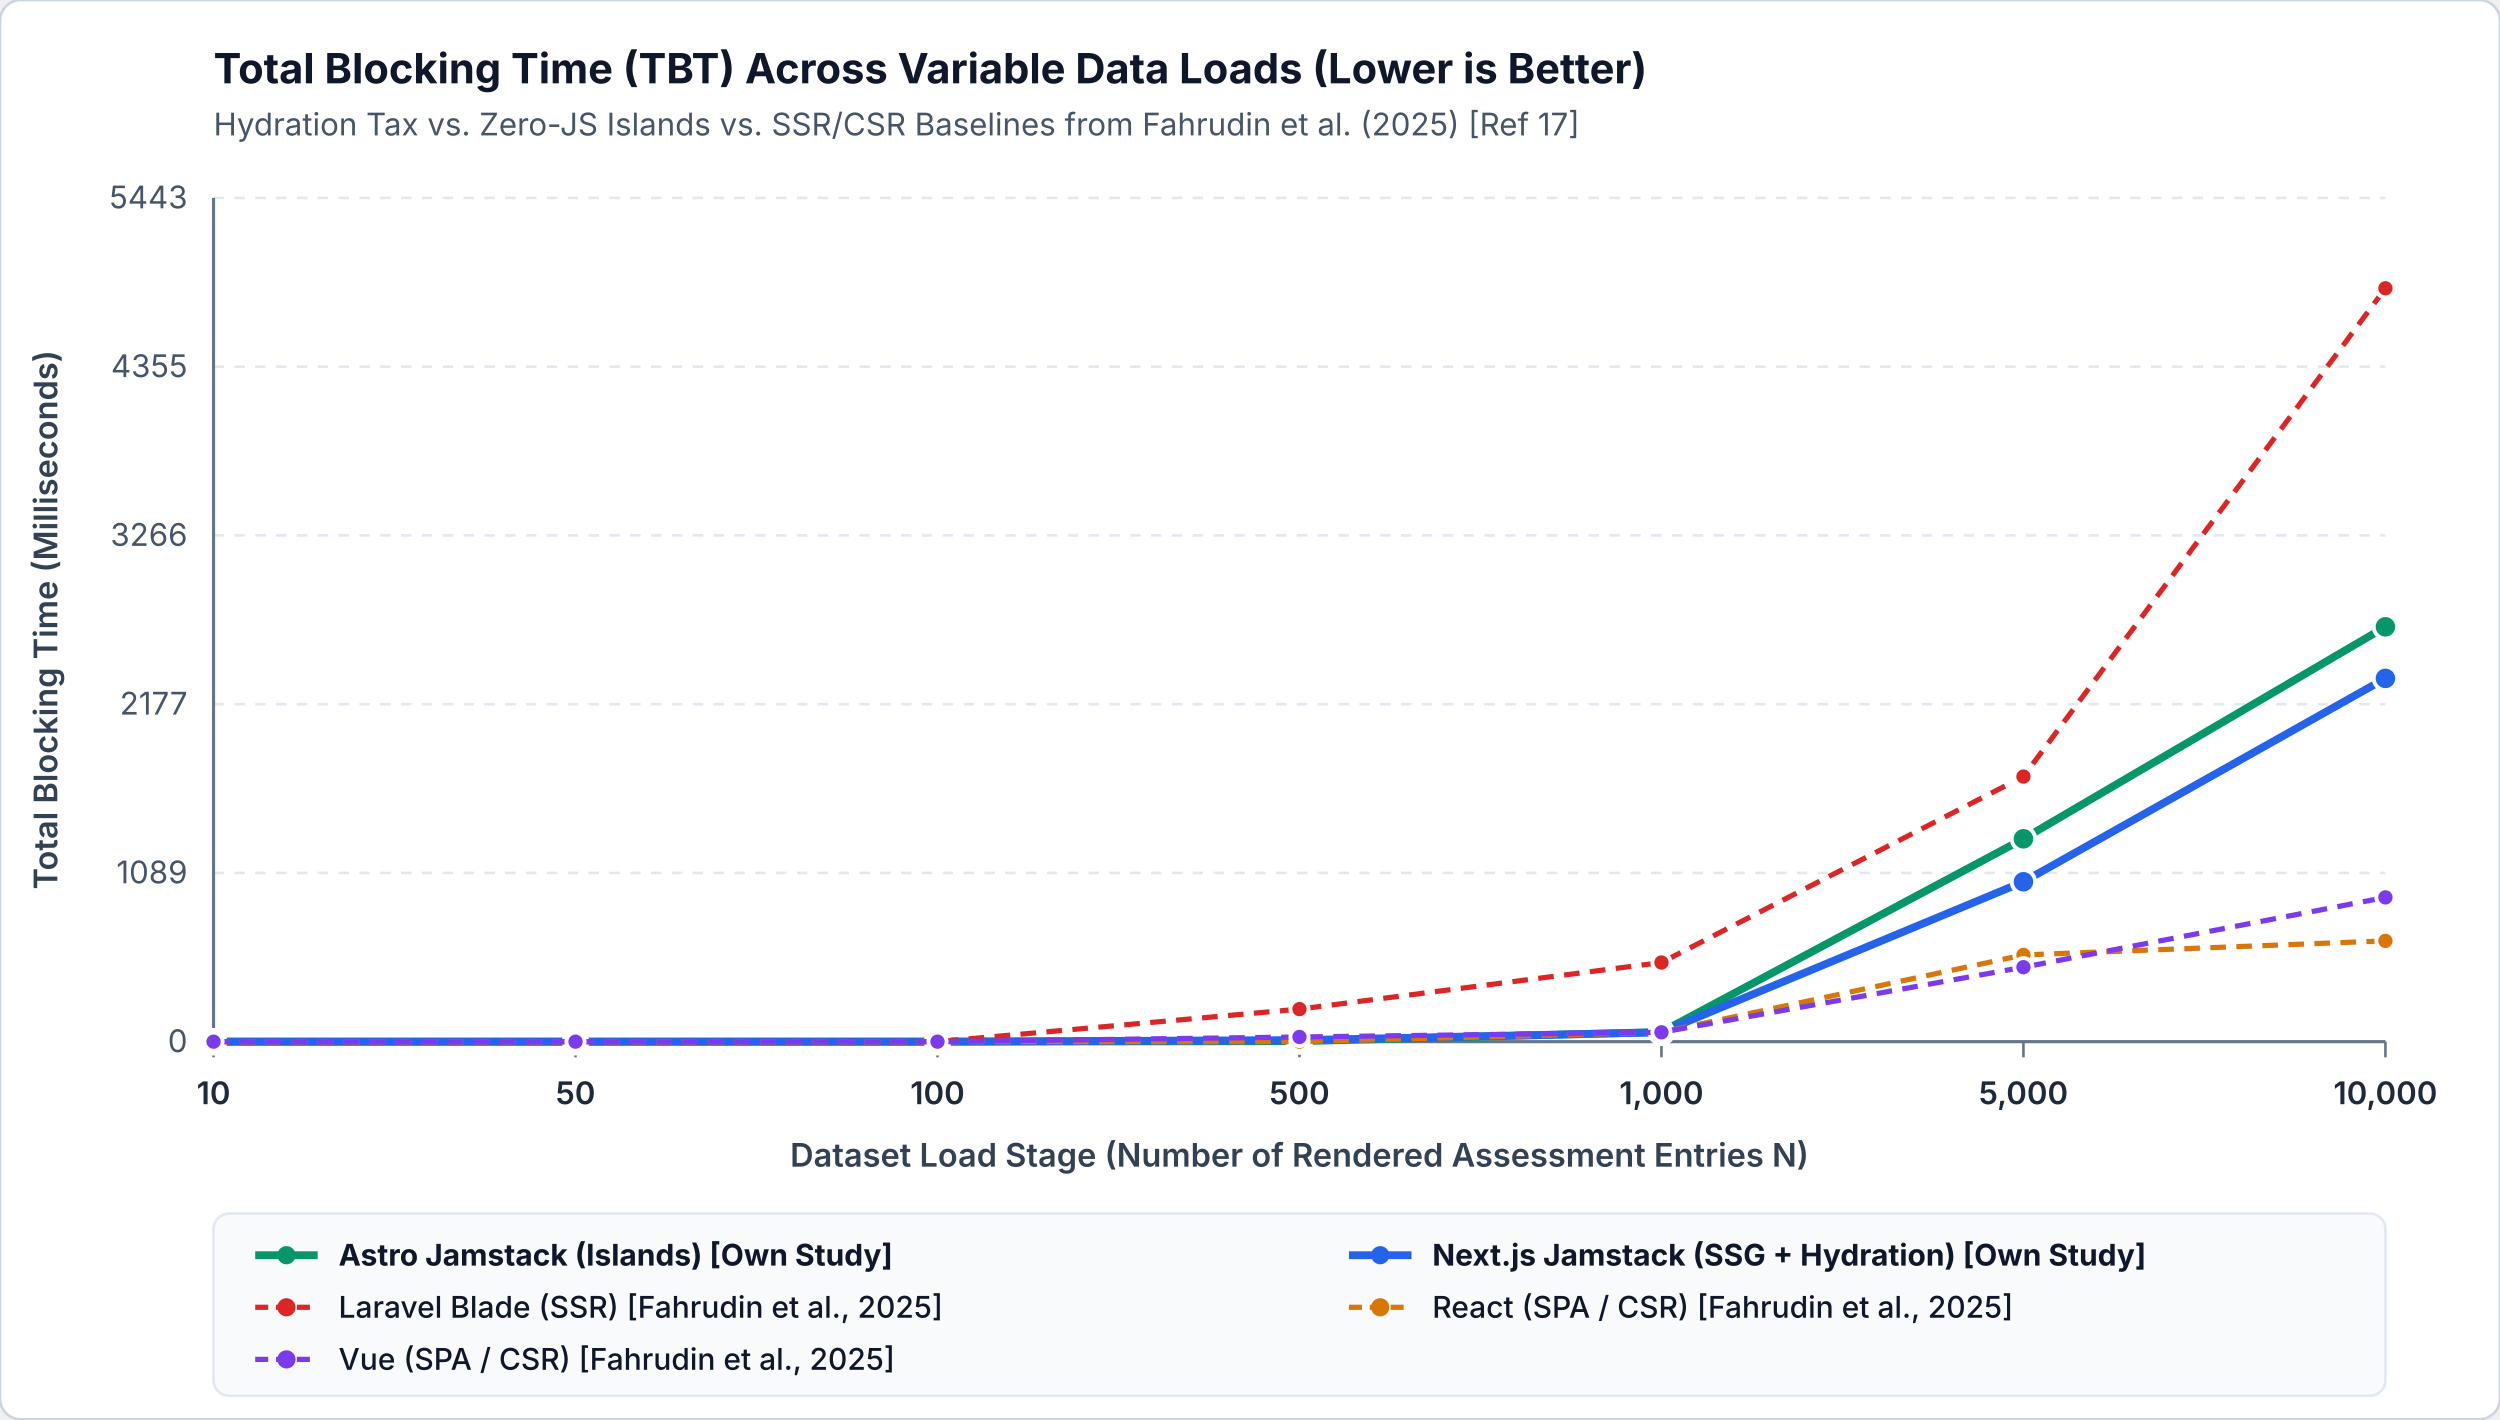
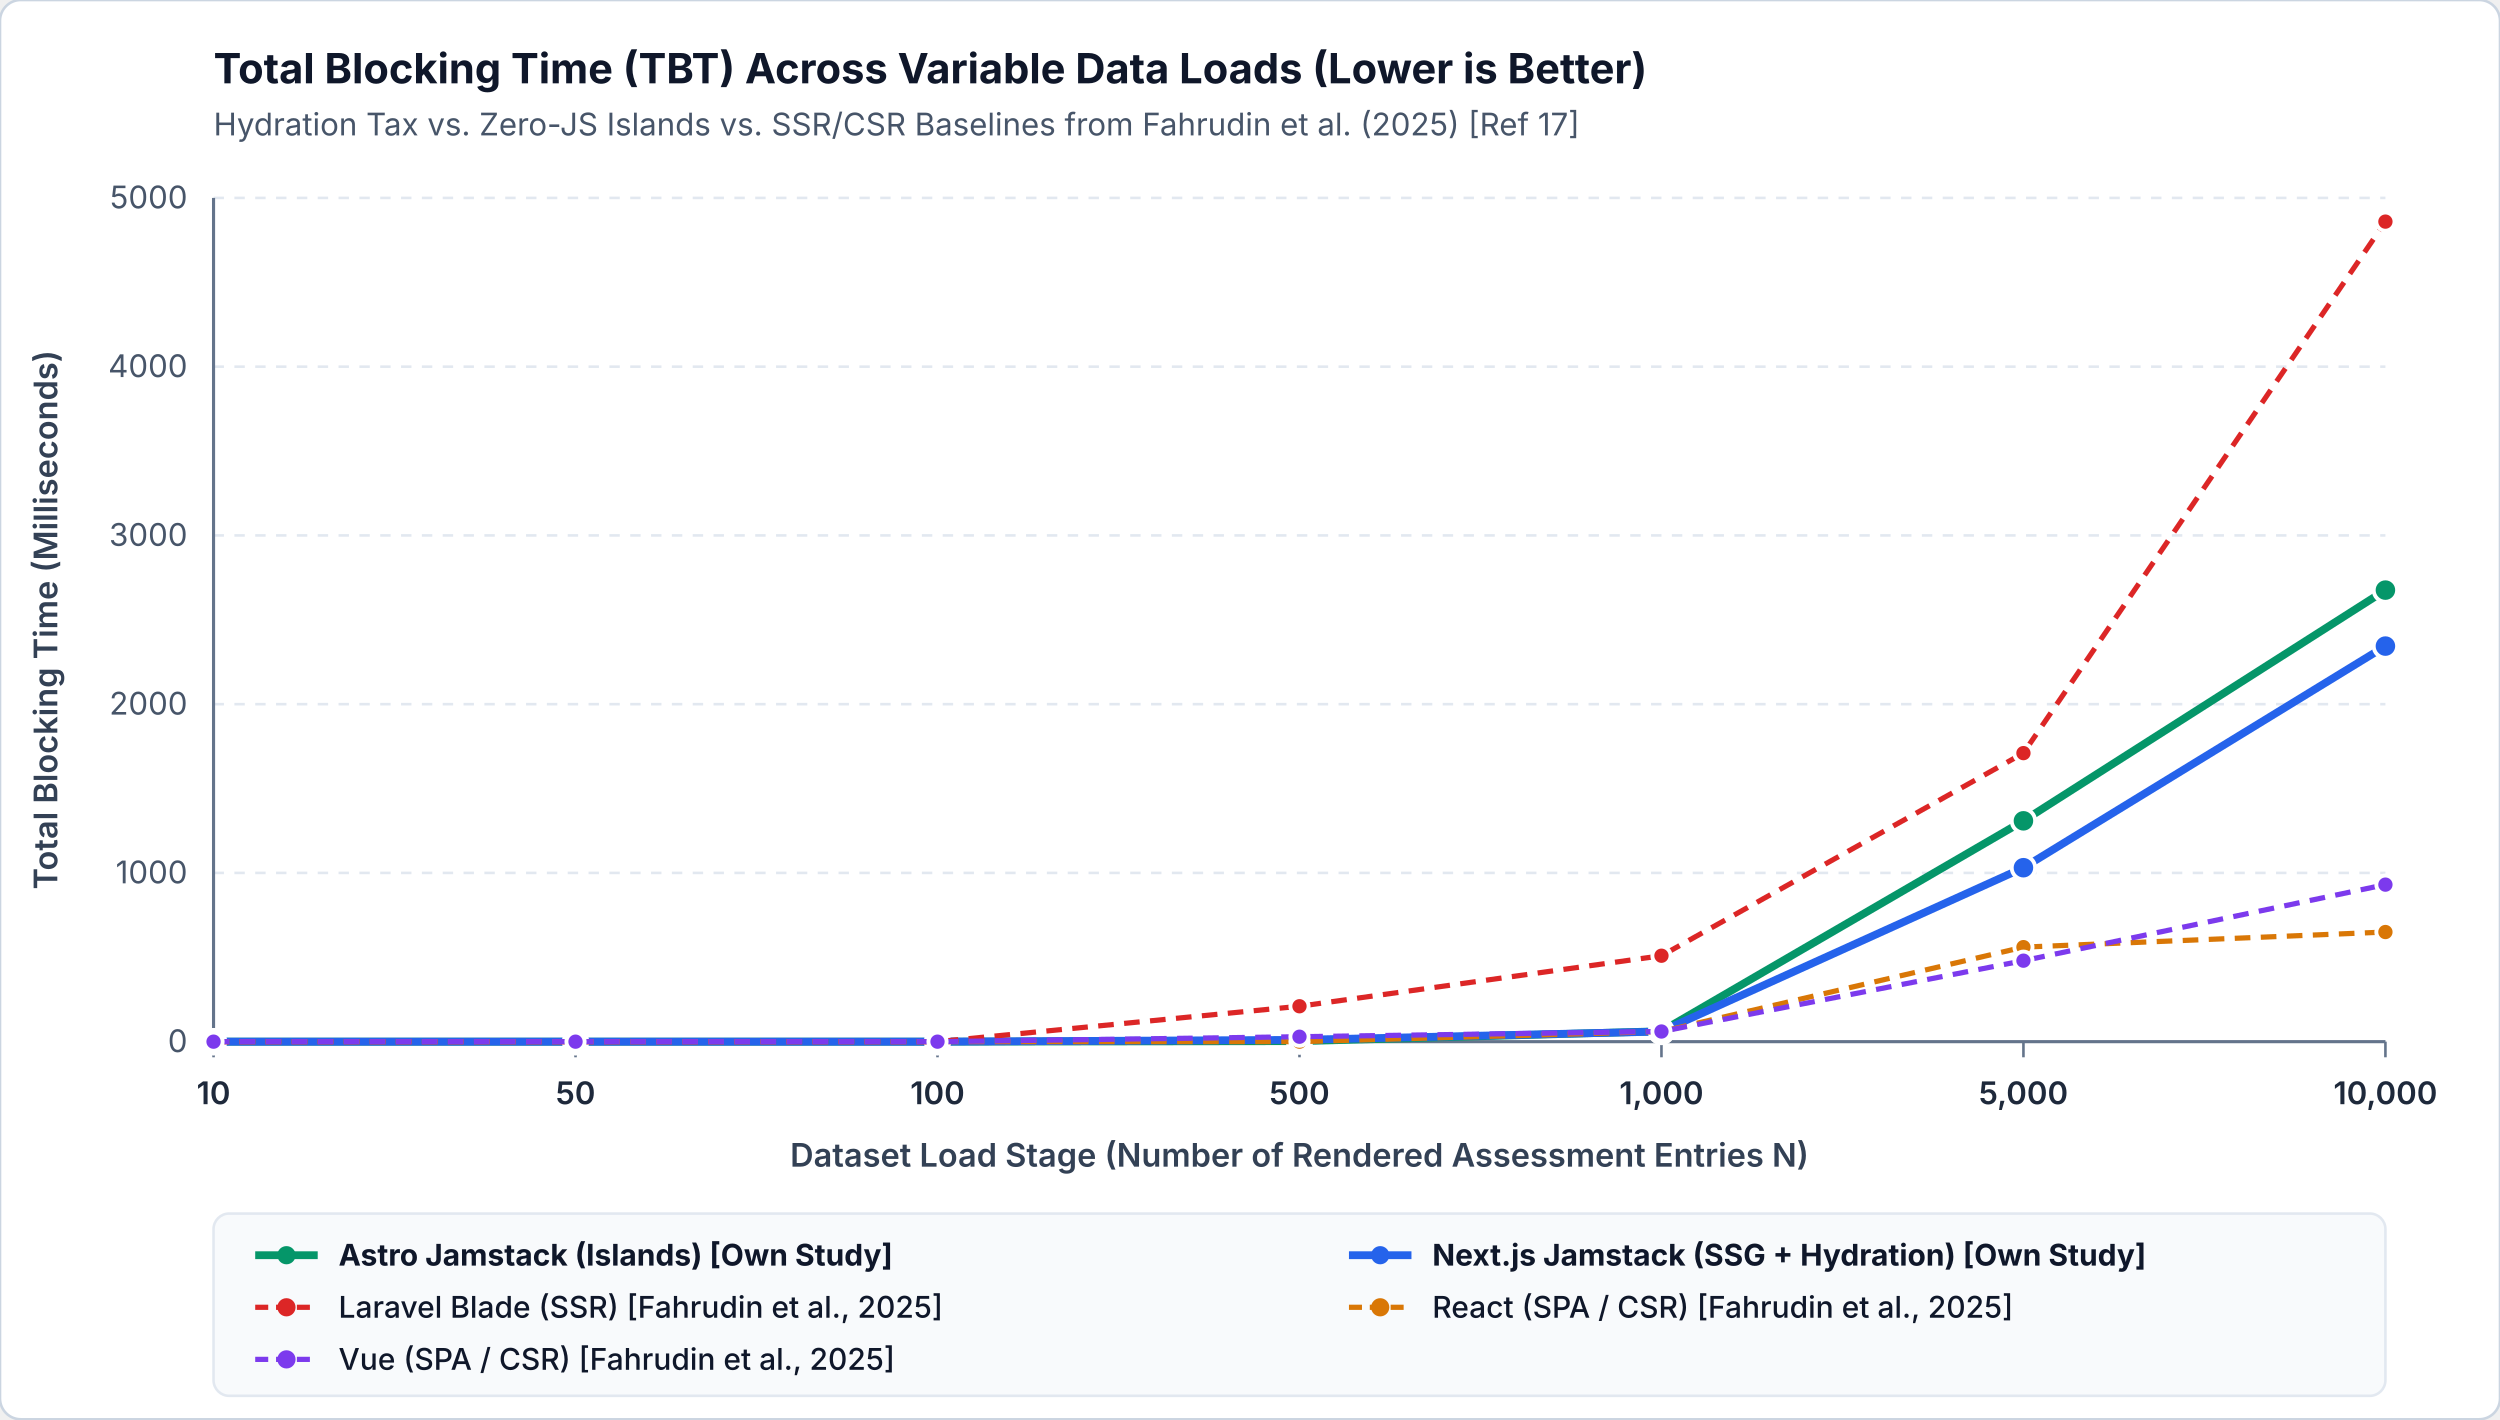
<svg xmlns="http://www.w3.org/2000/svg" viewBox="0 0 960 545" width="100%" height="100%">
  <rect width="960" height="545" fill="#ffffff" rx="8" stroke="#cbd5e1" stroke-width="1" />
  <text x="82" y="32" font-family="Inter, system-ui, sans-serif" font-size="16" font-weight="700" fill="#0f172a">Total Blocking Time (TBT) Across Variable Data Loads (Lower is Better)</text>
  <text x="82" y="52" font-family="Inter, system-ui, sans-serif" font-size="12" fill="#475569">Hydration Tax vs. Zero-JS Islands vs. SSR/CSR Baselines from Fahrudin et al. (2025) [Ref 17]</text>
  <line x1="82" y1="400" x2="916" y2="400" stroke="#e2e8f0" stroke-dasharray="none" stroke-width="1" />
  <text x="72" y="404" text-anchor="end" font-family="Inter, system-ui, sans-serif" font-size="12" fill="#475569">0</text>
  <line x1="82" y1="335.2" x2="916" y2="335.2" stroke="#e2e8f0" stroke-dasharray="4 4" stroke-width="1" />
-   <text x="72" y="339.2" text-anchor="end" font-family="Inter, system-ui, sans-serif" font-size="12" fill="#475569">1089</text>
+   <text x="72" y="339.2" text-anchor="end" font-family="Inter, system-ui, sans-serif" font-size="12" fill="#475569">1000</text>
  <line x1="82" y1="270.4" x2="916" y2="270.4" stroke="#e2e8f0" stroke-dasharray="4 4" stroke-width="1" />
-   <text x="72" y="274.4" text-anchor="end" font-family="Inter, system-ui, sans-serif" font-size="12" fill="#475569">2177</text>
+   <text x="72" y="274.4" text-anchor="end" font-family="Inter, system-ui, sans-serif" font-size="12" fill="#475569">2000</text>
  <line x1="82" y1="205.6" x2="916" y2="205.6" stroke="#e2e8f0" stroke-dasharray="4 4" stroke-width="1" />
-   <text x="72" y="209.6" text-anchor="end" font-family="Inter, system-ui, sans-serif" font-size="12" fill="#475569">3266</text>
+   <text x="72" y="209.6" text-anchor="end" font-family="Inter, system-ui, sans-serif" font-size="12" fill="#475569">3000</text>
  <line x1="82" y1="140.8" x2="916" y2="140.8" stroke="#e2e8f0" stroke-dasharray="4 4" stroke-width="1" />
-   <text x="72" y="144.8" text-anchor="end" font-family="Inter, system-ui, sans-serif" font-size="12" fill="#475569">4355</text>
+   <text x="72" y="144.8" text-anchor="end" font-family="Inter, system-ui, sans-serif" font-size="12" fill="#475569">4000</text>
  <line x1="82" y1="76" x2="916" y2="76" stroke="#e2e8f0" stroke-dasharray="4 4" stroke-width="1" />
-   <text x="72" y="80" text-anchor="end" font-family="Inter, system-ui, sans-serif" font-size="12" fill="#475569">5443</text>
+   <text x="72" y="80" text-anchor="end" font-family="Inter, system-ui, sans-serif" font-size="12" fill="#475569">5000</text>
  <line x1="82" y1="76" x2="82" y2="400" stroke="#64748b" stroke-width="1.2" />
  <line x1="82" y1="400" x2="916" y2="400" stroke="#64748b" stroke-width="1.2" />
  <line x1="82" y1="400" x2="82" y2="406" stroke="#64748b" stroke-width="1" />
  <text x="82" y="424" text-anchor="middle" font-family="Inter, system-ui, sans-serif" font-size="12" font-weight="600" fill="#1e293b">10</text>
  <line x1="221" y1="400" x2="221" y2="406" stroke="#64748b" stroke-width="1" />
  <text x="221" y="424" text-anchor="middle" font-family="Inter, system-ui, sans-serif" font-size="12" font-weight="600" fill="#1e293b">50</text>
  <line x1="360" y1="400" x2="360" y2="406" stroke="#64748b" stroke-width="1" />
  <text x="360" y="424" text-anchor="middle" font-family="Inter, system-ui, sans-serif" font-size="12" font-weight="600" fill="#1e293b">100</text>
  <line x1="499" y1="400" x2="499" y2="406" stroke="#64748b" stroke-width="1" />
  <text x="499" y="424" text-anchor="middle" font-family="Inter, system-ui, sans-serif" font-size="12" font-weight="600" fill="#1e293b">500</text>
  <line x1="638" y1="400" x2="638" y2="406" stroke="#64748b" stroke-width="1" />
  <text x="638" y="424" text-anchor="middle" font-family="Inter, system-ui, sans-serif" font-size="12" font-weight="600" fill="#1e293b">1,000</text>
  <line x1="777" y1="400" x2="777" y2="406" stroke="#64748b" stroke-width="1" />
  <text x="777" y="424" text-anchor="middle" font-family="Inter, system-ui, sans-serif" font-size="12" font-weight="600" fill="#1e293b">5,000</text>
  <line x1="916" y1="400" x2="916" y2="406" stroke="#64748b" stroke-width="1" />
  <text x="916" y="424" text-anchor="middle" font-family="Inter, system-ui, sans-serif" font-size="12" font-weight="600" fill="#1e293b">10,000</text>
  <text x="499" y="448" text-anchor="middle" font-family="Inter, system-ui, sans-serif" font-size="12.5" font-weight="600" fill="#334155">Dataset Load Stage (Number of Rendered Assessment Entries N)</text>
  <text x="22" y="238" text-anchor="middle" transform="rotate(-90, 22, 238)" font-family="Inter, system-ui, sans-serif" font-size="12.5" font-weight="600" fill="#334155">Total Blocking Time (Milliseconds)</text>
-   <path d="M 82.0 400.0 L 221.0 400.0 L 360.0 400.0 L 499.0 399.8 L 638.0 396.3 L 777.0 322.1 L 916.0 240.7" fill="none" stroke="#059669" stroke-width="3" stroke-dasharray="none" />
+   <path d="M 82.0 400.0 L 221.0 400.0 L 360.0 400.0 L 499.0 399.8 L 638.0 396.0 L 777.0 315.2 L 916.0 226.6" fill="none" stroke="#059669" stroke-width="3" stroke-dasharray="none" />
  <circle cx="82.0" cy="400.0" r="4.5" fill="#059669" stroke="#ffffff" stroke-width="1.5" />
  <circle cx="221.0" cy="400.0" r="4.5" fill="#059669" stroke="#ffffff" stroke-width="1.5" />
  <circle cx="360.0" cy="400.0" r="4.5" fill="#059669" stroke="#ffffff" stroke-width="1.5" />
  <circle cx="499.0" cy="399.8" r="4.5" fill="#059669" stroke="#ffffff" stroke-width="1.5" />
-   <circle cx="638.0" cy="396.3" r="4.5" fill="#059669" stroke="#ffffff" stroke-width="1.5" />
-   <circle cx="777.0" cy="322.1" r="4.5" fill="#059669" stroke="#ffffff" stroke-width="1.5" />
-   <circle cx="916.0" cy="240.7" r="4.5" fill="#059669" stroke="#ffffff" stroke-width="1.5" />
-   <path d="M 82.0 400.0 L 221.0 400.0 L 360.0 400.0 L 499.0 399.4 L 638.0 396.4 L 777.0 338.6 L 916.0 260.5" fill="none" stroke="#2563eb" stroke-width="3" stroke-dasharray="none" />
+   <circle cx="638.0" cy="396.0" r="4.5" fill="#059669" stroke="#ffffff" stroke-width="1.5" />
+   <circle cx="777.0" cy="315.2" r="4.5" fill="#059669" stroke="#ffffff" stroke-width="1.5" />
+   <circle cx="916.0" cy="226.6" r="4.5" fill="#059669" stroke="#ffffff" stroke-width="1.5" />
+   <path d="M 82.0 400.0 L 221.0 400.0 L 360.0 400.0 L 499.0 399.3 L 638.0 396.1 L 777.0 333.2 L 916.0 248.1" fill="none" stroke="#2563eb" stroke-width="3" stroke-dasharray="none" />
  <circle cx="82.0" cy="400.0" r="4.5" fill="#2563eb" stroke="#ffffff" stroke-width="1.5" />
  <circle cx="221.0" cy="400.0" r="4.5" fill="#2563eb" stroke="#ffffff" stroke-width="1.5" />
  <circle cx="360.0" cy="400.0" r="4.5" fill="#2563eb" stroke="#ffffff" stroke-width="1.5" />
-   <circle cx="499.0" cy="399.4" r="4.5" fill="#2563eb" stroke="#ffffff" stroke-width="1.5" />
-   <circle cx="638.0" cy="396.4" r="4.5" fill="#2563eb" stroke="#ffffff" stroke-width="1.5" />
-   <circle cx="777.0" cy="338.6" r="4.5" fill="#2563eb" stroke="#ffffff" stroke-width="1.5" />
-   <circle cx="916.0" cy="260.5" r="4.5" fill="#2563eb" stroke="#ffffff" stroke-width="1.5" />
-   <path d="M 82.0 400.0 L 221.0 400.0 L 360.0 400.0 L 499.0 387.5 L 638.0 369.6 L 777.0 298.2 L 916.0 110.7" fill="none" stroke="#dc2626" stroke-width="2" stroke-dasharray="6 4" />
+   <circle cx="499.0" cy="399.3" r="4.5" fill="#2563eb" stroke="#ffffff" stroke-width="1.5" />
+   <circle cx="638.0" cy="396.1" r="4.5" fill="#2563eb" stroke="#ffffff" stroke-width="1.5" />
+   <circle cx="777.0" cy="333.2" r="4.5" fill="#2563eb" stroke="#ffffff" stroke-width="1.5" />
+   <circle cx="916.0" cy="248.1" r="4.5" fill="#2563eb" stroke="#ffffff" stroke-width="1.5" />
+   <path d="M 82.0 400.0 L 221.0 400.0 L 360.0 400.0 L 499.0 386.4 L 638.0 367.0 L 777.0 289.2 L 916.0 85.1" fill="none" stroke="#dc2626" stroke-width="2" stroke-dasharray="6 4" />
  <circle cx="82.0" cy="400.0" r="3.5" fill="#dc2626" stroke="#ffffff" stroke-width="1.5" />
  <circle cx="221.0" cy="400.0" r="3.5" fill="#dc2626" stroke="#ffffff" stroke-width="1.5" />
  <circle cx="360.0" cy="400.0" r="3.5" fill="#dc2626" stroke="#ffffff" stroke-width="1.5" />
-   <circle cx="499.0" cy="387.5" r="3.5" fill="#dc2626" stroke="#ffffff" stroke-width="1.5" />
-   <circle cx="638.0" cy="369.6" r="3.5" fill="#dc2626" stroke="#ffffff" stroke-width="1.5" />
-   <circle cx="777.0" cy="298.2" r="3.5" fill="#dc2626" stroke="#ffffff" stroke-width="1.5" />
-   <circle cx="916.0" cy="110.7" r="3.5" fill="#dc2626" stroke="#ffffff" stroke-width="1.5" />
-   <path d="M 82.0 400.0 L 221.0 400.0 L 360.0 400.0 L 499.0 400.0 L 638.0 396.4 L 777.0 366.7 L 916.0 361.3" fill="none" stroke="#d97706" stroke-width="2" stroke-dasharray="6 4" />
+   <circle cx="499.0" cy="386.4" r="3.5" fill="#dc2626" stroke="#ffffff" stroke-width="1.5" />
+   <circle cx="638.0" cy="367.0" r="3.5" fill="#dc2626" stroke="#ffffff" stroke-width="1.5" />
+   <circle cx="777.0" cy="289.2" r="3.5" fill="#dc2626" stroke="#ffffff" stroke-width="1.5" />
+   <circle cx="916.0" cy="85.1" r="3.5" fill="#dc2626" stroke="#ffffff" stroke-width="1.5" />
+   <path d="M 82.0 400.0 L 221.0 400.0 L 360.0 400.0 L 499.0 400.0 L 638.0 396.1 L 777.0 363.7 L 916.0 357.9" fill="none" stroke="#d97706" stroke-width="2" stroke-dasharray="6 4" />
  <circle cx="82.0" cy="400.0" r="3.5" fill="#d97706" stroke="#ffffff" stroke-width="1.5" />
  <circle cx="221.0" cy="400.0" r="3.5" fill="#d97706" stroke="#ffffff" stroke-width="1.5" />
  <circle cx="360.0" cy="400.0" r="3.5" fill="#d97706" stroke="#ffffff" stroke-width="1.5" />
  <circle cx="499.0" cy="400.0" r="3.5" fill="#d97706" stroke="#ffffff" stroke-width="1.5" />
-   <circle cx="638.0" cy="396.4" r="3.5" fill="#d97706" stroke="#ffffff" stroke-width="1.5" />
-   <circle cx="777.0" cy="366.7" r="3.5" fill="#d97706" stroke="#ffffff" stroke-width="1.5" />
-   <circle cx="916.0" cy="361.3" r="3.5" fill="#d97706" stroke="#ffffff" stroke-width="1.5" />
-   <path d="M 82.0 400.0 L 221.0 400.0 L 360.0 400.0 L 499.0 398.2 L 638.0 396.4 L 777.0 371.4 L 916.0 344.6" fill="none" stroke="#7c3aed" stroke-width="2" stroke-dasharray="6 4" />
+   <circle cx="638.0" cy="396.1" r="3.5" fill="#d97706" stroke="#ffffff" stroke-width="1.5" />
+   <circle cx="777.0" cy="363.7" r="3.5" fill="#d97706" stroke="#ffffff" stroke-width="1.5" />
+   <circle cx="916.0" cy="357.9" r="3.5" fill="#d97706" stroke="#ffffff" stroke-width="1.5" />
+   <path d="M 82.0 400.0 L 221.0 400.0 L 360.0 400.0 L 499.0 398.1 L 638.0 396.1 L 777.0 368.9 L 916.0 339.7" fill="none" stroke="#7c3aed" stroke-width="2" stroke-dasharray="6 4" />
  <circle cx="82.0" cy="400.0" r="3.5" fill="#7c3aed" stroke="#ffffff" stroke-width="1.5" />
  <circle cx="221.0" cy="400.0" r="3.5" fill="#7c3aed" stroke="#ffffff" stroke-width="1.5" />
  <circle cx="360.0" cy="400.0" r="3.5" fill="#7c3aed" stroke="#ffffff" stroke-width="1.5" />
-   <circle cx="499.0" cy="398.2" r="3.5" fill="#7c3aed" stroke="#ffffff" stroke-width="1.5" />
-   <circle cx="638.0" cy="396.4" r="3.5" fill="#7c3aed" stroke="#ffffff" stroke-width="1.5" />
-   <circle cx="777.0" cy="371.4" r="3.5" fill="#7c3aed" stroke="#ffffff" stroke-width="1.5" />
-   <circle cx="916.0" cy="344.6" r="3.5" fill="#7c3aed" stroke="#ffffff" stroke-width="1.5" />
+   <circle cx="499.0" cy="398.1" r="3.5" fill="#7c3aed" stroke="#ffffff" stroke-width="1.5" />
+   <circle cx="638.0" cy="396.1" r="3.5" fill="#7c3aed" stroke="#ffffff" stroke-width="1.5" />
+   <circle cx="777.0" cy="368.9" r="3.5" fill="#7c3aed" stroke="#ffffff" stroke-width="1.5" />
+   <circle cx="916.0" cy="339.7" r="3.5" fill="#7c3aed" stroke="#ffffff" stroke-width="1.5" />
  <rect x="82" y="466" width="834" height="70" rx="6" fill="#f8fafc" stroke="#e2e8f0" stroke-width="1" />
  <line x1="98" y1="482" x2="122" y2="482" stroke="#059669" stroke-width="3" stroke-dasharray="none" />
  <circle cx="110" cy="482" r="3.5" fill="#059669" />
  <text x="130" y="486" font-family="Inter, system-ui, sans-serif" font-size="11.5" font-weight="700" fill="#0f172a">Astro Jamstack (Islands) [Own Study]</text>
  <line x1="518" y1="482" x2="542" y2="482" stroke="#2563eb" stroke-width="3" stroke-dasharray="none" />
  <circle cx="530" cy="482" r="3.5" fill="#2563eb" />
  <text x="550" y="486" font-family="Inter, system-ui, sans-serif" font-size="11.5" font-weight="700" fill="#0f172a">Next.js Jamstack (SSG + Hydration) [Own Study]</text>
  <line x1="98" y1="502" x2="122" y2="502" stroke="#dc2626" stroke-width="2" stroke-dasharray="5 3" />
  <circle cx="110" cy="502" r="3.5" fill="#dc2626" />
  <text x="130" y="506" font-family="Inter, system-ui, sans-serif" font-size="11.5" font-weight="500" fill="#0f172a">Laravel Blade (SSR) [Fahrudin et al., 2025]</text>
  <line x1="518" y1="502" x2="542" y2="502" stroke="#d97706" stroke-width="2" stroke-dasharray="5 3" />
  <circle cx="530" cy="502" r="3.5" fill="#d97706" />
  <text x="550" y="506" font-family="Inter, system-ui, sans-serif" font-size="11.5" font-weight="500" fill="#0f172a">React (SPA / CSR) [Fahrudin et al., 2025]</text>
  <line x1="98" y1="522" x2="122" y2="522" stroke="#7c3aed" stroke-width="2" stroke-dasharray="5 3" />
  <circle cx="110" cy="522" r="3.5" fill="#7c3aed" />
  <text x="130" y="526" font-family="Inter, system-ui, sans-serif" font-size="11.5" font-weight="500" fill="#0f172a">Vue (SPA / CSR) [Fahrudin et al., 2025]</text>
</svg>
